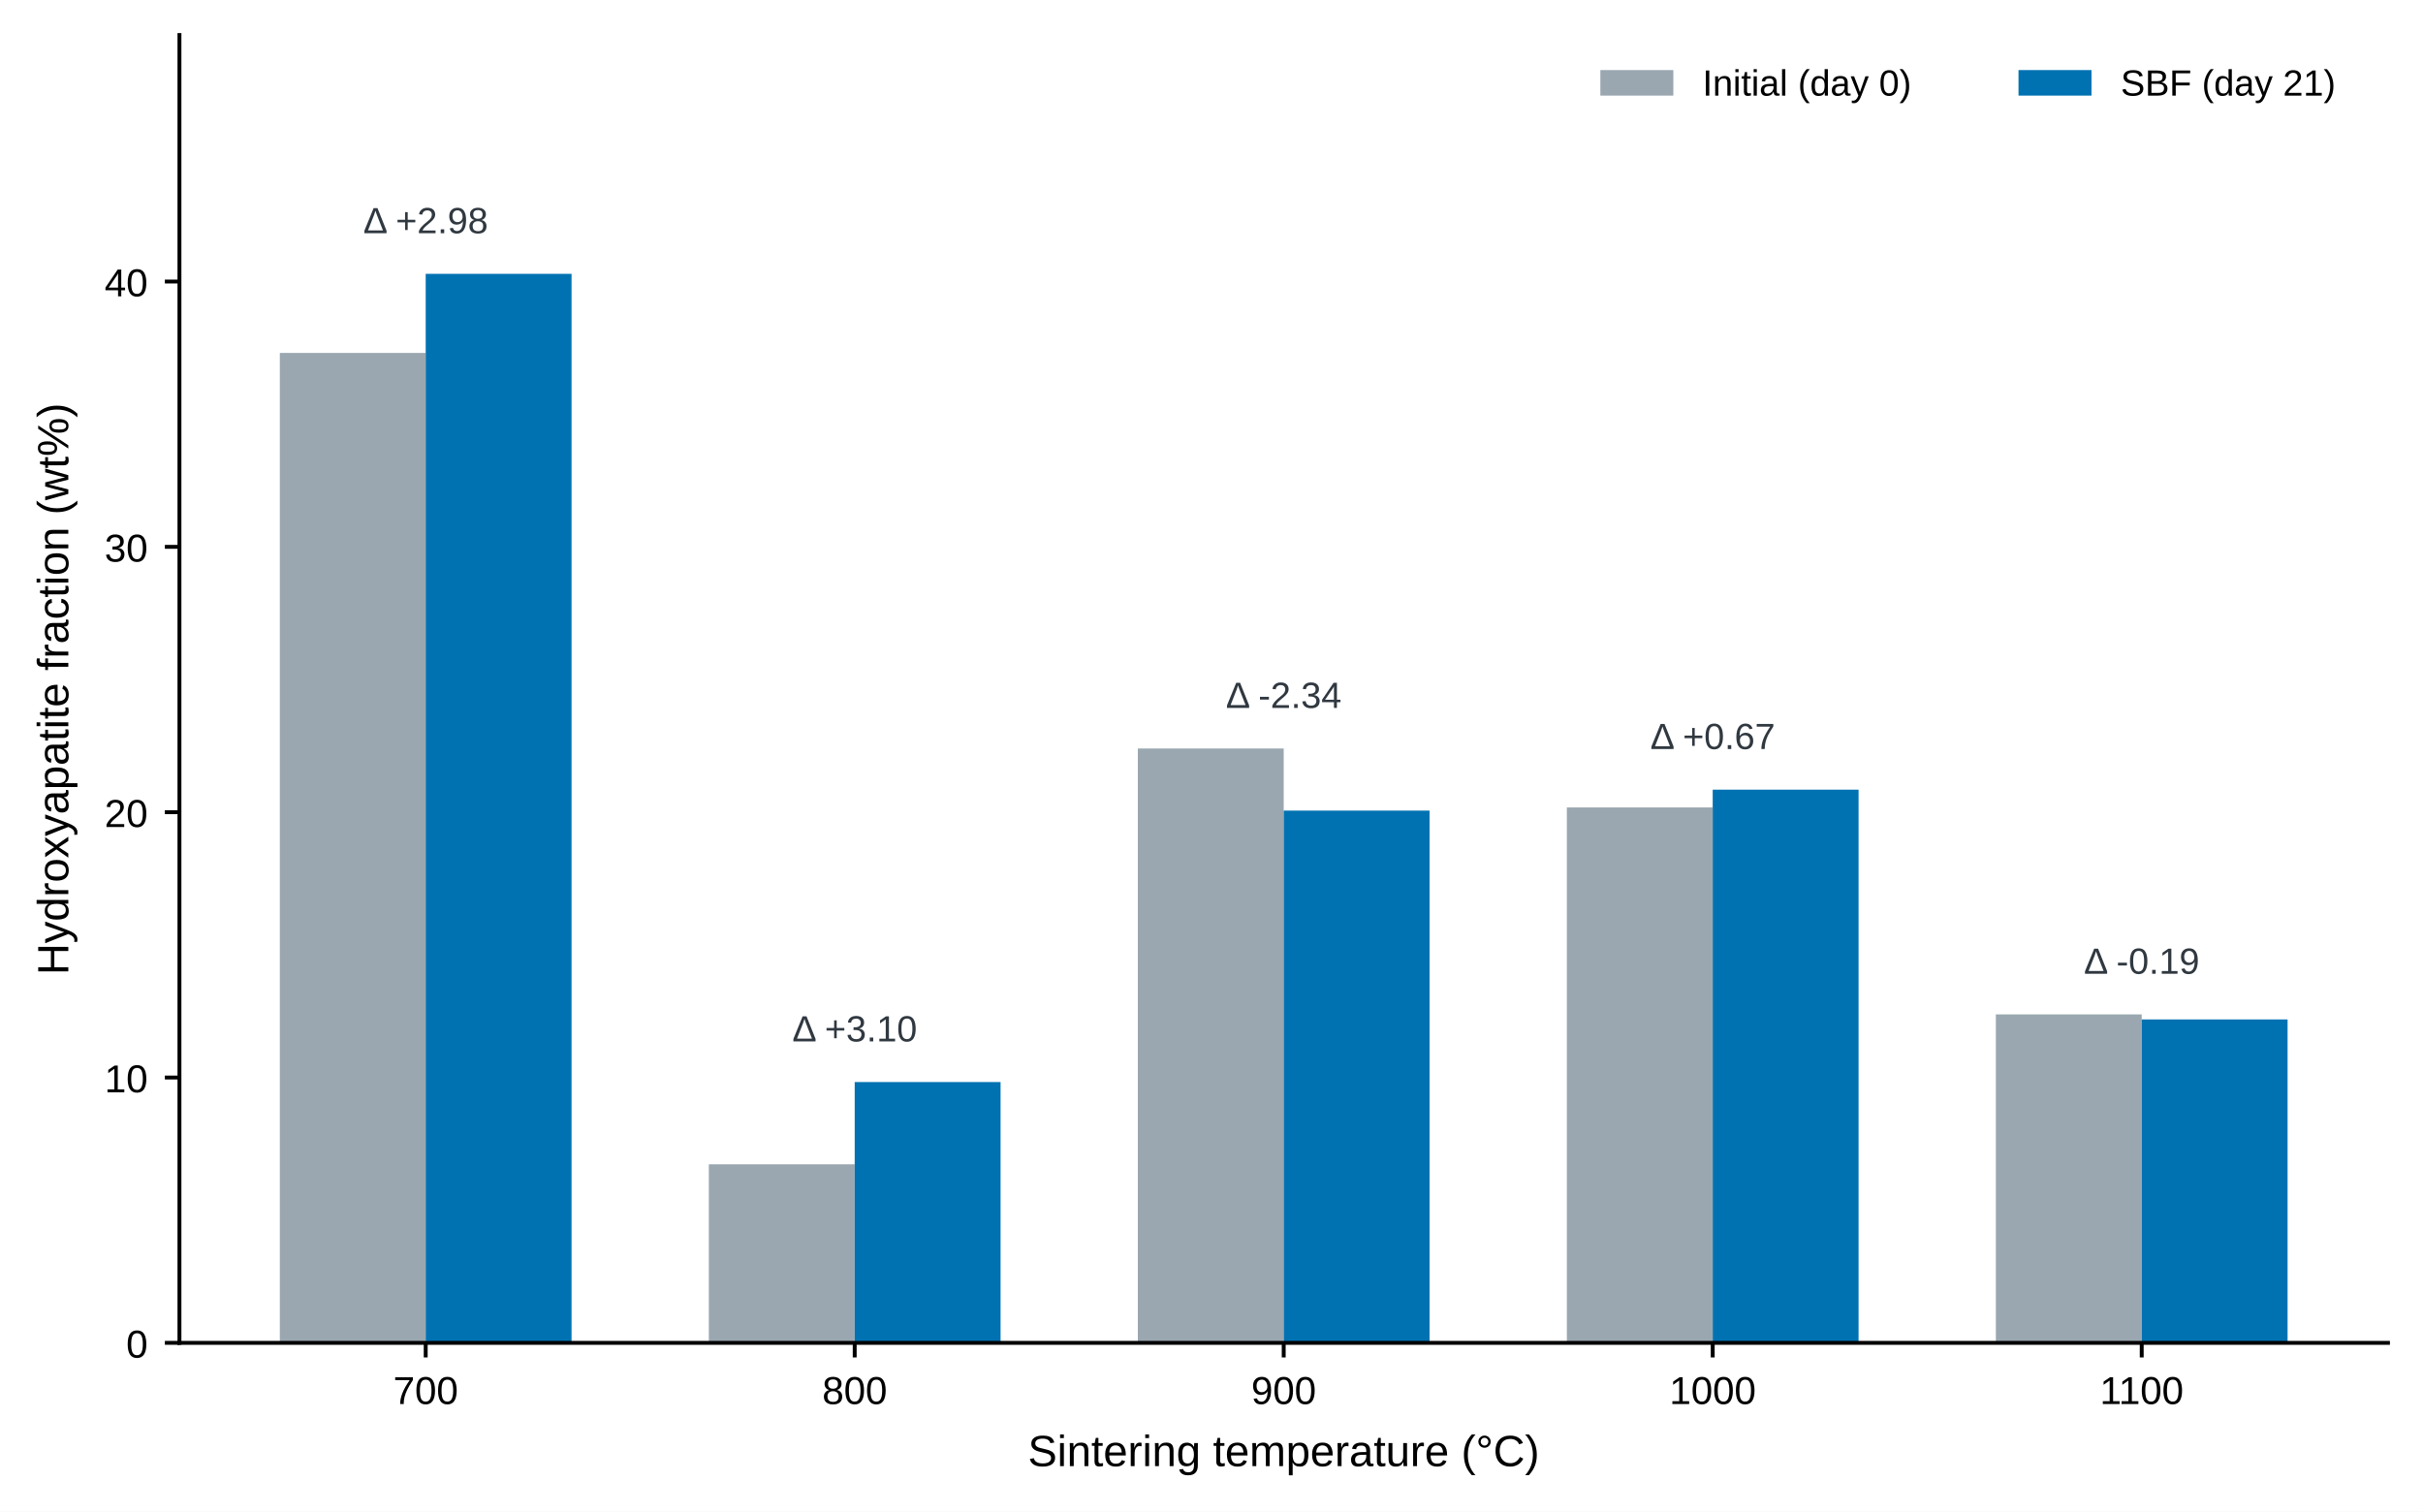
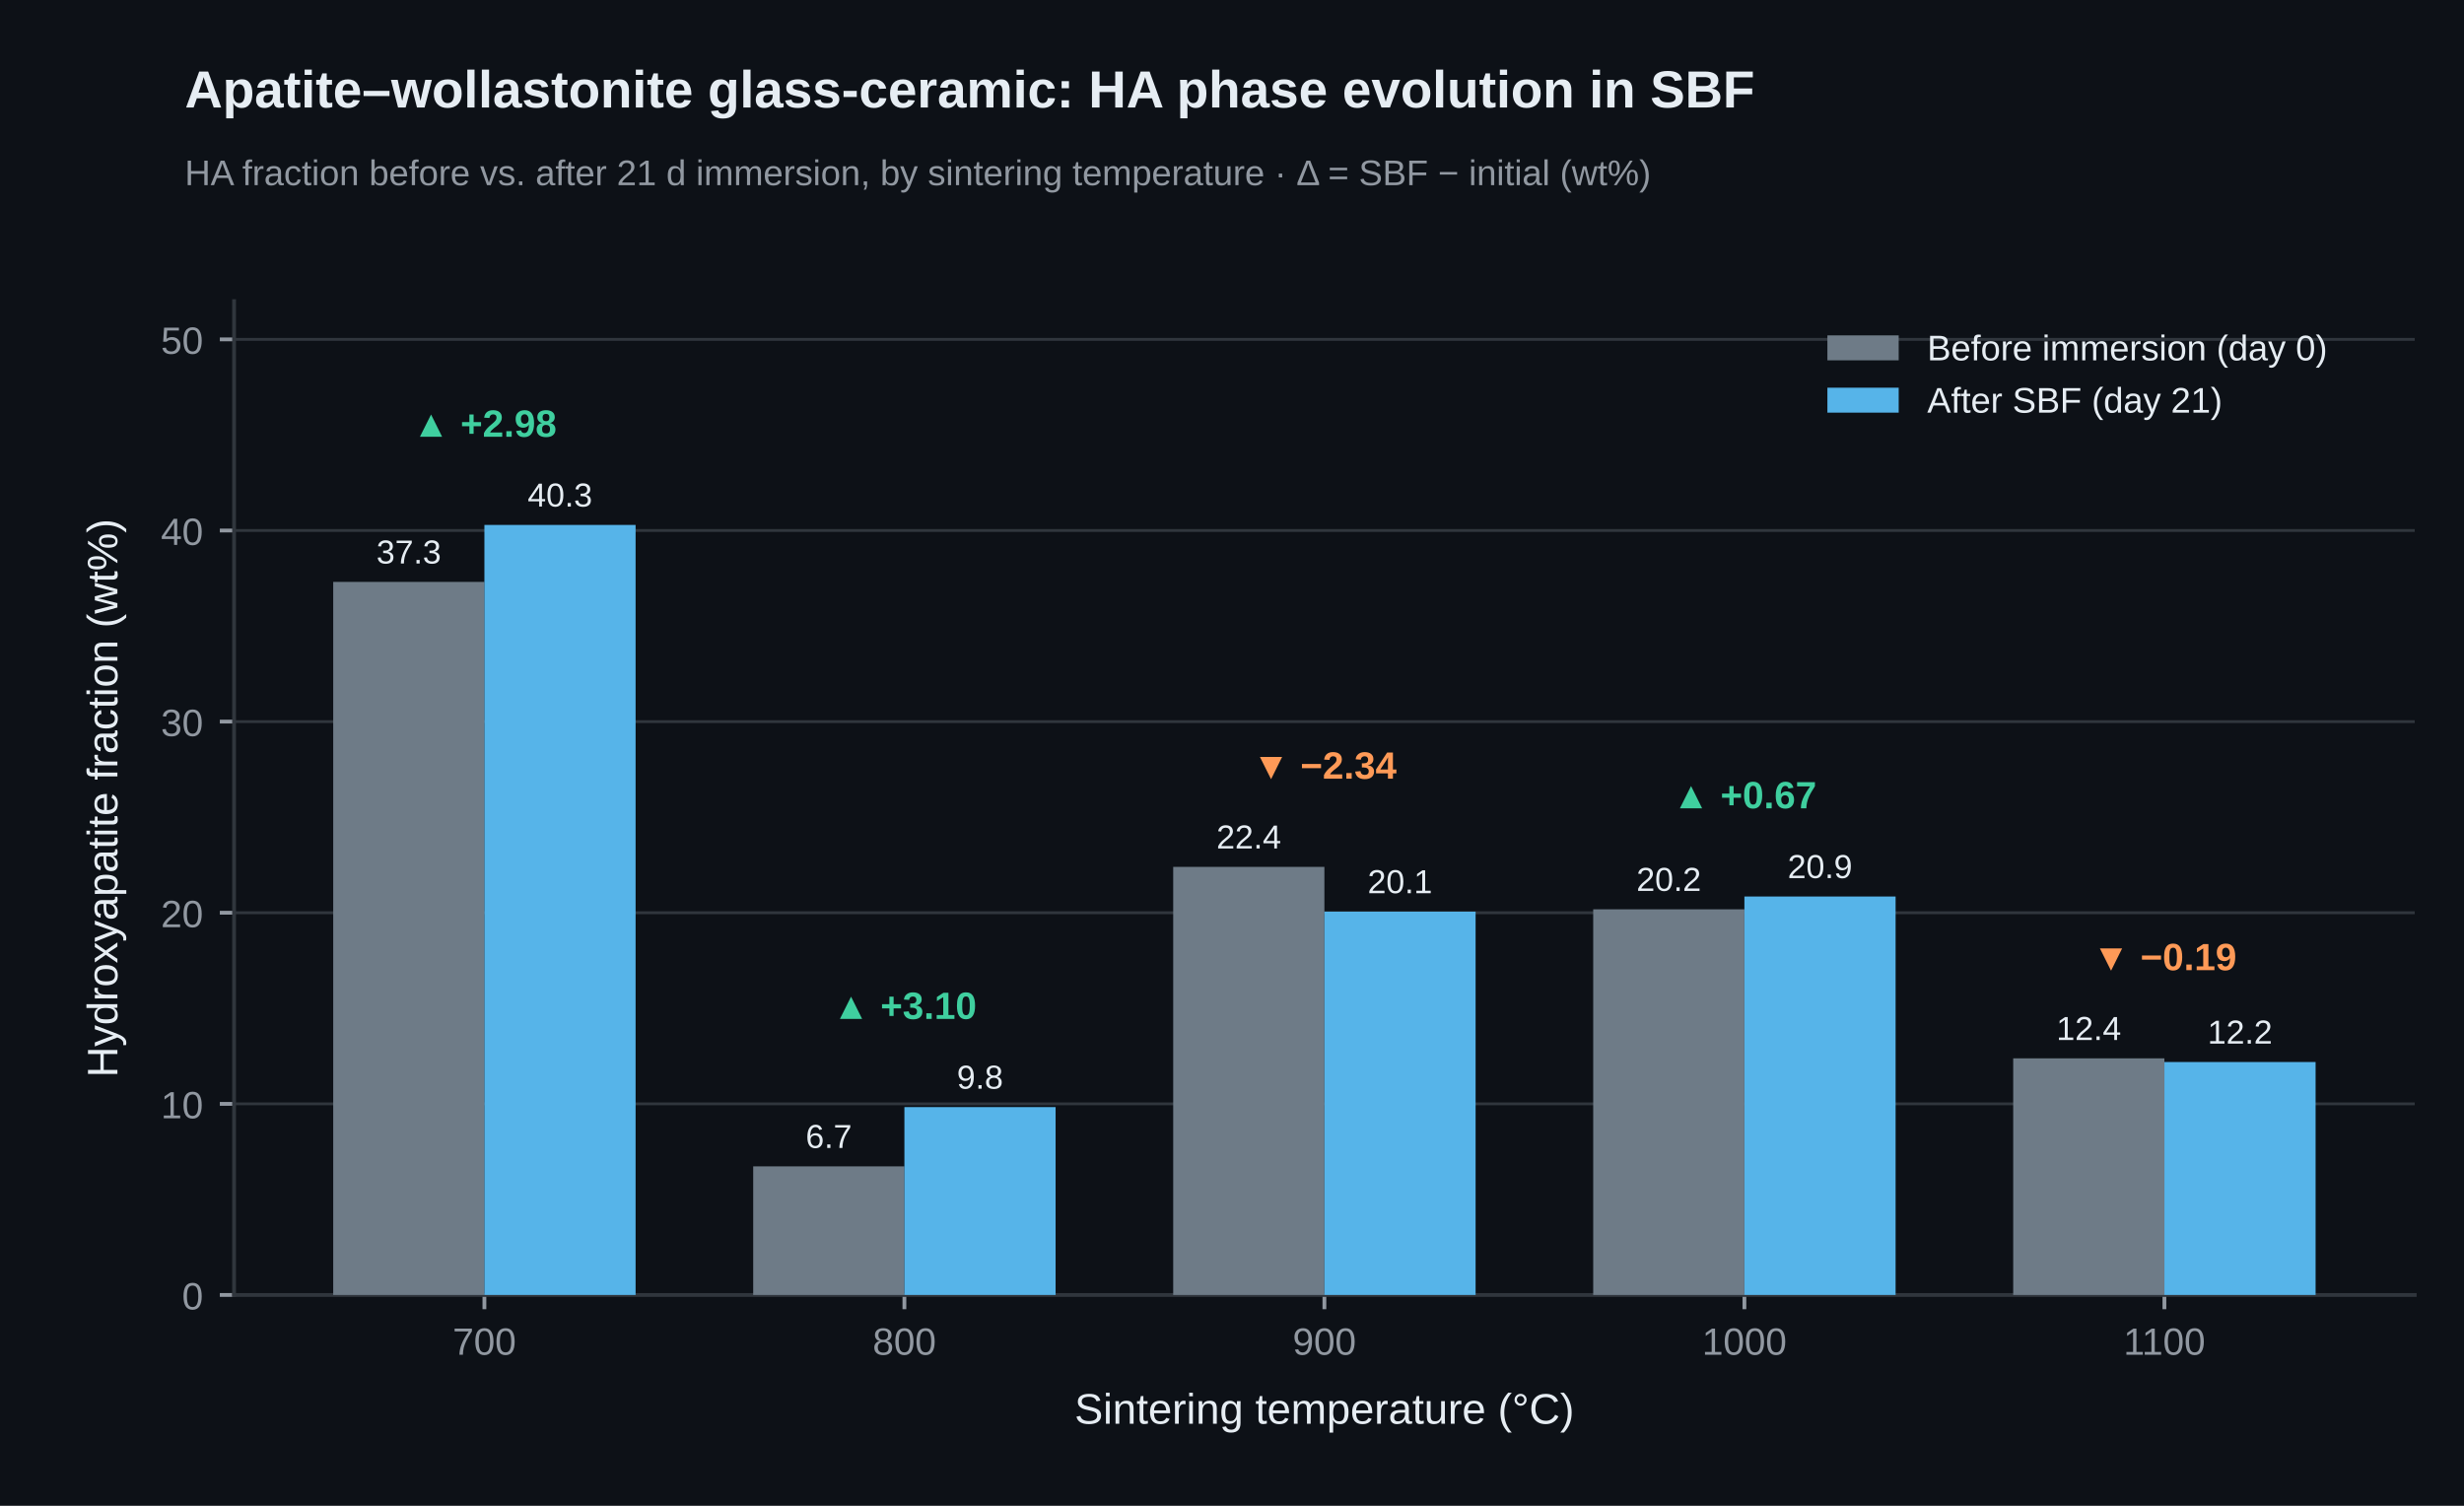
- <svg xmlns="http://www.w3.org/2000/svg" xmlns:xlink="http://www.w3.org/1999/xlink" width="497.979pt" height="310.679pt" viewBox="0 0 497.979 310.679" version="1.1">
+ <svg xmlns="http://www.w3.org/2000/svg" xmlns:xlink="http://www.w3.org/1999/xlink" width="518.4pt" height="316.8pt" viewBox="0 0 518.4 316.8" version="1.1">
  <defs>
    <style type="text/css">*{stroke-linejoin: round; stroke-linecap: butt}</style>
  </defs>
  <g id="figure_1">
    <g id="patch_1">
-       <path d="M 0 310.679  L 497.979 310.679  L 497.979 0  L 0 0  z " style="fill: #ffffff" />
+       <path d="M 0 316.8  L 518.4 316.8  L 518.4 0  L 0 0  z " style="fill: #0d1117" />
    </g>
    <g id="axes_1">
      <g id="patch_2">
-         <path d="M 36.881 275.978  L 490.779 275.978  L 490.779 7.2  L 36.881 7.2  z " style="fill: #ffffff" />
-       </g>
-       <g id="patch_3">
-         <path d="M 57.512 275.978  L 87.49 275.978  L 87.49 72.527  L 57.512 72.527  z " clip-path="url(#pf28f3eb2bd)" style="fill: #9aa7b0" />
-       </g>
-       <g id="patch_4">
-         <path d="M 145.682 275.978  L 175.66 275.978  L 175.66 239.279  L 145.682 239.279  z " clip-path="url(#pf28f3eb2bd)" style="fill: #9aa7b0" />
-       </g>
-       <g id="patch_5">
-         <path d="M 233.852 275.978  L 263.83 275.978  L 263.83 153.831  L 233.852 153.831  z " clip-path="url(#pf28f3eb2bd)" style="fill: #9aa7b0" />
-       </g>
-       <g id="patch_6">
-         <path d="M 322.022 275.978  L 351.999 275.978  L 351.999 165.937  L 322.022 165.937  z " clip-path="url(#pf28f3eb2bd)" style="fill: #9aa7b0" />
-       </g>
-       <g id="patch_7">
-         <path d="M 410.191 275.978  L 440.169 275.978  L 440.169 208.47  L 410.191 208.47  z " clip-path="url(#pf28f3eb2bd)" style="fill: #9aa7b0" />
-       </g>
-       <g id="patch_8">
-         <path d="M 87.49 275.978  L 117.468 275.978  L 117.468 56.277  L 87.49 56.277  z " clip-path="url(#pf28f3eb2bd)" style="fill: #0072b2" />
-       </g>
-       <g id="patch_9">
-         <path d="M 175.66 275.978  L 205.638 275.978  L 205.638 222.375  L 175.66 222.375  z " clip-path="url(#pf28f3eb2bd)" style="fill: #0072b2" />
-       </g>
-       <g id="patch_10">
-         <path d="M 263.83 275.978  L 293.807 275.978  L 293.807 166.591  L 263.83 166.591  z " clip-path="url(#pf28f3eb2bd)" style="fill: #0072b2" />
-       </g>
-       <g id="patch_11">
-         <path d="M 351.999 275.978  L 381.977 275.978  L 381.977 162.283  L 351.999 162.283  z " clip-path="url(#pf28f3eb2bd)" style="fill: #0072b2" />
-       </g>
-       <g id="patch_12">
-         <path d="M 440.169 275.978  L 470.147 275.978  L 470.147 209.506  L 440.169 209.506  z " clip-path="url(#pf28f3eb2bd)" style="fill: #0072b2" />
+         <path d="M 49.248 272.448  L 508.032 272.448  L 508.032 63.36  L 49.248 63.36  z " style="fill: #0d1117" />
      </g>
      <g id="matplotlib.axis_1">
        <g id="xtick_1">
          <g id="line2d_1">
            <defs>
-               <path id="m97121e282c" d="M 0 0  L 0 3  " style="stroke: #000000; stroke-width: 0.8" />
+               <path id="m3dd5557102" d="M 0 0  L 0 3  " style="stroke: #9198a1; stroke-width: 0.8" />
            </defs>
            <g>
-               <use xlink:href="#m97121e282c" x="87.49" y="275.978" style="stroke: #000000; stroke-width: 0.8" />
+               <use xlink:href="#m3dd5557102" x="101.913" y="272.448" style="fill: #9198a1; stroke: #9198a1; stroke-width: 0.8" />
            </g>
          </g>
          <g id="text_1">
-             <text style="font-size: 8px; font-family: 'Arial', 'DejaVu Sans', sans-serif; text-anchor: middle" x="87.49" y="288.556" transform="rotate(-0 87.49014 288.556)">700</text>
+             <text style="font-size: 8px; font-family: 'Arial', 'Helvetica', 'DejaVu Sans', 'Bitstream Vera Sans', 'Computer Modern Sans Serif', 'Lucida Grande', 'Verdana', 'Geneva', 'Lucid', 'Avant Garde', sans-serif; text-anchor: middle; fill: #9198a1" x="101.913" y="285.027" transform="rotate(-0 101.9127 285.0267)">700</text>
          </g>
        </g>
        <g id="xtick_2">
          <g id="line2d_2">
            <g>
-               <use xlink:href="#m97121e282c" x="175.66" y="275.978" style="stroke: #000000; stroke-width: 0.8" />
+               <use xlink:href="#m3dd5557102" x="190.276" y="272.448" style="fill: #9198a1; stroke: #9198a1; stroke-width: 0.8" />
            </g>
          </g>
          <g id="text_2">
-             <text style="font-size: 8px; font-family: 'Arial', 'DejaVu Sans', sans-serif; text-anchor: middle" x="175.66" y="288.556" transform="rotate(-0 175.6599 288.556)">800</text>
+             <text style="font-size: 8px; font-family: 'Arial', 'Helvetica', 'DejaVu Sans', 'Bitstream Vera Sans', 'Computer Modern Sans Serif', 'Lucida Grande', 'Verdana', 'Geneva', 'Lucid', 'Avant Garde', sans-serif; text-anchor: middle; fill: #9198a1" x="190.276" y="285.027" transform="rotate(-0 190.2764 285.0267)">800</text>
          </g>
        </g>
        <g id="xtick_3">
          <g id="line2d_3">
            <g>
-               <use xlink:href="#m97121e282c" x="263.83" y="275.978" style="stroke: #000000; stroke-width: 0.8" />
+               <use xlink:href="#m3dd5557102" x="278.64" y="272.448" style="fill: #9198a1; stroke: #9198a1; stroke-width: 0.8" />
            </g>
          </g>
          <g id="text_3">
-             <text style="font-size: 8px; font-family: 'Arial', 'DejaVu Sans', sans-serif; text-anchor: middle" x="263.83" y="288.556" transform="rotate(-0 263.8296 288.556)">900</text>
+             <text style="font-size: 8px; font-family: 'Arial', 'Helvetica', 'DejaVu Sans', 'Bitstream Vera Sans', 'Computer Modern Sans Serif', 'Lucida Grande', 'Verdana', 'Geneva', 'Lucid', 'Avant Garde', sans-serif; text-anchor: middle; fill: #9198a1" x="278.64" y="285.027" transform="rotate(-0 278.64 285.0267)">900</text>
          </g>
        </g>
        <g id="xtick_4">
          <g id="line2d_4">
            <g>
-               <use xlink:href="#m97121e282c" x="351.999" y="275.978" style="stroke: #000000; stroke-width: 0.8" />
+               <use xlink:href="#m3dd5557102" x="367.004" y="272.448" style="fill: #9198a1; stroke: #9198a1; stroke-width: 0.8" />
            </g>
          </g>
          <g id="text_4">
-             <text style="font-size: 8px; font-family: 'Arial', 'DejaVu Sans', sans-serif; text-anchor: middle" x="351.999" y="288.556" transform="rotate(-0 351.9994 288.556)">1000</text>
+             <text style="font-size: 8px; font-family: 'Arial', 'Helvetica', 'DejaVu Sans', 'Bitstream Vera Sans', 'Computer Modern Sans Serif', 'Lucida Grande', 'Verdana', 'Geneva', 'Lucid', 'Avant Garde', sans-serif; text-anchor: middle; fill: #9198a1" x="367.004" y="285.027" transform="rotate(-0 367.0036 285.0267)">1000</text>
          </g>
        </g>
        <g id="xtick_5">
          <g id="line2d_5">
            <g>
-               <use xlink:href="#m97121e282c" x="440.169" y="275.978" style="stroke: #000000; stroke-width: 0.8" />
+               <use xlink:href="#m3dd5557102" x="455.367" y="272.448" style="fill: #9198a1; stroke: #9198a1; stroke-width: 0.8" />
            </g>
          </g>
          <g id="text_5">
-             <text style="font-size: 8px; font-family: 'Arial', 'DejaVu Sans', sans-serif; text-anchor: middle" x="440.169" y="288.556" transform="rotate(-0 440.1692 288.556)">1100</text>
+             <text style="font-size: 8px; font-family: 'Arial', 'Helvetica', 'DejaVu Sans', 'Bitstream Vera Sans', 'Computer Modern Sans Serif', 'Lucida Grande', 'Verdana', 'Geneva', 'Lucid', 'Avant Garde', sans-serif; text-anchor: middle; fill: #9198a1" x="455.367" y="285.027" transform="rotate(-0 455.3673 285.0267)">1100</text>
          </g>
        </g>
        <g id="text_6">
-           <text style="font-size: 9px; font-family: 'Arial', 'DejaVu Sans', sans-serif; text-anchor: middle" x="263.83" y="301.316" transform="rotate(-0 263.8296 301.3165)">Sintering temperature (°C)</text>
+           <text style="font-size: 9px; font-family: 'Arial', 'Helvetica', 'DejaVu Sans', 'Bitstream Vera Sans', 'Computer Modern Sans Serif', 'Lucida Grande', 'Verdana', 'Geneva', 'Lucid', 'Avant Garde', sans-serif; text-anchor: middle; fill: #e6edf3" x="278.64" y="299.529" transform="rotate(-0 278.64 299.5291)">Sintering temperature (°C)</text>
        </g>
      </g>
      <g id="matplotlib.axis_2">
        <g id="ytick_1">
          <g id="line2d_6">
+             <path d="M 49.248 272.448  L 508.032 272.448  " clip-path="url(#pee94dff3b0)" style="fill: none; stroke: #30363d; stroke-width: 0.6; stroke-linecap: square" />
+           </g>
+           <g id="line2d_7">
            <defs>
-               <path id="me80629bc27" d="M 0 0  L -3 0  " style="stroke: #000000; stroke-width: 0.8" />
+               <path id="m8a7eb502d3" d="M 0 0  L -3 0  " style="stroke: #9198a1; stroke-width: 0.8" />
            </defs>
            <g>
-               <use xlink:href="#me80629bc27" x="36.881" y="275.978" style="stroke: #000000; stroke-width: 0.8" />
+               <use xlink:href="#m8a7eb502d3" x="49.248" y="272.448" style="fill: #9198a1; stroke: #9198a1; stroke-width: 0.8" />
            </g>
          </g>
          <g id="text_7">
-             <text style="font-size: 8px; font-family: 'Arial', 'DejaVu Sans', sans-serif; text-anchor: end" x="30.381" y="279.017" transform="rotate(-0 30.3807 279.017)">0</text>
+             <text style="font-size: 8px; font-family: 'Arial', 'Helvetica', 'DejaVu Sans', 'Bitstream Vera Sans', 'Computer Modern Sans Serif', 'Lucida Grande', 'Verdana', 'Geneva', 'Lucid', 'Avant Garde', sans-serif; text-anchor: end; fill: #9198a1" x="42.748" y="275.487" transform="rotate(-0 42.748 275.4874)">0</text>
          </g>
        </g>
        <g id="ytick_2">
-           <g id="line2d_7">
-             <g>
-               <use xlink:href="#me80629bc27" x="36.881" y="221.448" style="stroke: #000000; stroke-width: 0.8" />
+           <g id="line2d_8">
+             <path d="M 49.248 232.239  L 508.032 232.239  " clip-path="url(#pee94dff3b0)" style="fill: none; stroke: #30363d; stroke-width: 0.6; stroke-linecap: square" />
+           </g>
+           <g id="line2d_9">
+             <g>
+               <use xlink:href="#m8a7eb502d3" x="49.248" y="232.239" style="fill: #9198a1; stroke: #9198a1; stroke-width: 0.8" />
            </g>
          </g>
          <g id="text_8">
-             <text style="font-size: 8px; font-family: 'Arial', 'DejaVu Sans', sans-serif; text-anchor: end" x="30.381" y="224.487" transform="rotate(-0 30.3807 224.4871)">10</text>
+             <text style="font-size: 8px; font-family: 'Arial', 'Helvetica', 'DejaVu Sans', 'Bitstream Vera Sans', 'Computer Modern Sans Serif', 'Lucida Grande', 'Verdana', 'Geneva', 'Lucid', 'Avant Garde', sans-serif; text-anchor: end; fill: #9198a1" x="42.748" y="235.278" transform="rotate(-0 42.748 235.2781)">10</text>
          </g>
        </g>
        <g id="ytick_3">
-           <g id="line2d_8">
-             <g>
-               <use xlink:href="#me80629bc27" x="36.881" y="166.918" style="stroke: #000000; stroke-width: 0.8" />
+           <g id="line2d_10">
+             <path d="M 49.248 192.03  L 508.032 192.03  " clip-path="url(#pee94dff3b0)" style="fill: none; stroke: #30363d; stroke-width: 0.6; stroke-linecap: square" />
+           </g>
+           <g id="line2d_11">
+             <g>
+               <use xlink:href="#m8a7eb502d3" x="49.248" y="192.03" style="fill: #9198a1; stroke: #9198a1; stroke-width: 0.8" />
            </g>
          </g>
          <g id="text_9">
-             <text style="font-size: 8px; font-family: 'Arial', 'DejaVu Sans', sans-serif; text-anchor: end" x="30.381" y="169.957" transform="rotate(-0 30.3807 169.9571)">20</text>
+             <text style="font-size: 8px; font-family: 'Arial', 'Helvetica', 'DejaVu Sans', 'Bitstream Vera Sans', 'Computer Modern Sans Serif', 'Lucida Grande', 'Verdana', 'Geneva', 'Lucid', 'Avant Garde', sans-serif; text-anchor: end; fill: #9198a1" x="42.748" y="195.069" transform="rotate(-0 42.748 195.0689)">20</text>
          </g>
        </g>
        <g id="ytick_4">
-           <g id="line2d_9">
-             <g>
-               <use xlink:href="#me80629bc27" x="36.881" y="112.388" style="stroke: #000000; stroke-width: 0.8" />
+           <g id="line2d_12">
+             <path d="M 49.248 151.82  L 508.032 151.82  " clip-path="url(#pee94dff3b0)" style="fill: none; stroke: #30363d; stroke-width: 0.6; stroke-linecap: square" />
+           </g>
+           <g id="line2d_13">
+             <g>
+               <use xlink:href="#m8a7eb502d3" x="49.248" y="151.82" style="fill: #9198a1; stroke: #9198a1; stroke-width: 0.8" />
            </g>
          </g>
          <g id="text_10">
-             <text style="font-size: 8px; font-family: 'Arial', 'DejaVu Sans', sans-serif; text-anchor: end" x="30.381" y="115.427" transform="rotate(-0 30.3807 115.4272)">30</text>
+             <text style="font-size: 8px; font-family: 'Arial', 'Helvetica', 'DejaVu Sans', 'Bitstream Vera Sans', 'Computer Modern Sans Serif', 'Lucida Grande', 'Verdana', 'Geneva', 'Lucid', 'Avant Garde', sans-serif; text-anchor: end; fill: #9198a1" x="42.748" y="154.86" transform="rotate(-0 42.748 154.8597)">30</text>
          </g>
        </g>
        <g id="ytick_5">
-           <g id="line2d_10">
-             <g>
-               <use xlink:href="#me80629bc27" x="36.881" y="57.858" style="stroke: #000000; stroke-width: 0.8" />
+           <g id="line2d_14">
+             <path d="M 49.248 111.611  L 508.032 111.611  " clip-path="url(#pee94dff3b0)" style="fill: none; stroke: #30363d; stroke-width: 0.6; stroke-linecap: square" />
+           </g>
+           <g id="line2d_15">
+             <g>
+               <use xlink:href="#m8a7eb502d3" x="49.248" y="111.611" style="fill: #9198a1; stroke: #9198a1; stroke-width: 0.8" />
            </g>
          </g>
          <g id="text_11">
-             <text style="font-size: 8px; font-family: 'Arial', 'DejaVu Sans', sans-serif; text-anchor: end" x="30.381" y="60.897" transform="rotate(-0 30.3807 60.89734)">40</text>
-           </g>
-         </g>
-         <g id="text_12">
-           <text style="font-size: 9px; font-family: 'Arial', 'DejaVu Sans', sans-serif; text-anchor: middle" x="14.039" y="141.589" transform="rotate(-90 14.03859 141.5889)">Hydroxyapatite fraction (wt%)</text>
-         </g>
+             <text style="font-size: 8px; font-family: 'Arial', 'Helvetica', 'DejaVu Sans', 'Bitstream Vera Sans', 'Computer Modern Sans Serif', 'Lucida Grande', 'Verdana', 'Geneva', 'Lucid', 'Avant Garde', sans-serif; text-anchor: end; fill: #9198a1" x="42.748" y="114.65" transform="rotate(-0 42.748 114.6505)">40</text>
+           </g>
+         </g>
+         <g id="ytick_6">
+           <g id="line2d_16">
+             <path d="M 49.248 71.402  L 508.032 71.402  " clip-path="url(#pee94dff3b0)" style="fill: none; stroke: #30363d; stroke-width: 0.6; stroke-linecap: square" />
+           </g>
+           <g id="line2d_17">
+             <g>
+               <use xlink:href="#m8a7eb502d3" x="49.248" y="71.402" style="fill: #9198a1; stroke: #9198a1; stroke-width: 0.8" />
+             </g>
+           </g>
+           <g id="text_12">
+             <text style="font-size: 8px; font-family: 'Arial', 'Helvetica', 'DejaVu Sans', 'Bitstream Vera Sans', 'Computer Modern Sans Serif', 'Lucida Grande', 'Verdana', 'Geneva', 'Lucid', 'Avant Garde', sans-serif; text-anchor: end; fill: #9198a1" x="42.748" y="74.441" transform="rotate(-0 42.748 74.44122)">50</text>
+           </g>
+         </g>
+         <g id="text_13">
+           <text style="font-size: 9px; font-family: 'Arial', 'Helvetica', 'DejaVu Sans', 'Bitstream Vera Sans', 'Computer Modern Sans Serif', 'Lucida Grande', 'Verdana', 'Geneva', 'Lucid', 'Avant Garde', sans-serif; text-anchor: middle; fill: #e6edf3" x="24.696" y="167.904" transform="rotate(-90 24.69628 167.904)">Hydroxyapatite fraction (wt%)</text>
+         </g>
+       </g>
+       <g id="patch_3">
+         <path d="M 49.248 272.448  L 49.248 63.36  " style="fill: none; stroke: #30363d; stroke-width: 0.8; stroke-linejoin: miter; stroke-linecap: square" />
+       </g>
+       <g id="patch_4">
+         <path d="M 49.248 272.448  L 508.032 272.448  " style="fill: none; stroke: #30363d; stroke-width: 0.8; stroke-linejoin: miter; stroke-linecap: square" />
+       </g>
+       <g id="patch_5">
+         <path d="M 70.102 272.448  L 101.913 272.448  L 101.913 122.427  L 70.102 122.427  z " clip-path="url(#pee94dff3b0)" style="fill: #6e7b87" />
+       </g>
+       <g id="patch_6">
+         <path d="M 158.465 272.448  L 190.276 272.448  L 190.276 245.387  L 158.465 245.387  z " clip-path="url(#pee94dff3b0)" style="fill: #6e7b87" />
+       </g>
+       <g id="patch_7">
+         <path d="M 246.829 272.448  L 278.64 272.448  L 278.64 182.379  L 246.829 182.379  z " clip-path="url(#pee94dff3b0)" style="fill: #6e7b87" />
+       </g>
+       <g id="patch_8">
+         <path d="M 335.193 272.448  L 367.004 272.448  L 367.004 191.306  L 335.193 191.306  z " clip-path="url(#pee94dff3b0)" style="fill: #6e7b87" />
+       </g>
+       <g id="patch_9">
+         <path d="M 423.556 272.448  L 455.367 272.448  L 455.367 222.669  L 423.556 222.669  z " clip-path="url(#pee94dff3b0)" style="fill: #6e7b87" />
+       </g>
+       <g id="patch_10">
+         <path d="M 101.913 272.448  L 133.724 272.448  L 133.724 110.445  L 101.913 110.445  z " clip-path="url(#pee94dff3b0)" style="fill: #56b4e9" />
+       </g>
+       <g id="patch_11">
+         <path d="M 190.276 272.448  L 222.087 272.448  L 222.087 232.922  L 190.276 232.922  z " clip-path="url(#pee94dff3b0)" style="fill: #56b4e9" />
+       </g>
+       <g id="patch_12">
+         <path d="M 278.64 272.448  L 310.451 272.448  L 310.451 191.788  L 278.64 191.788  z " clip-path="url(#pee94dff3b0)" style="fill: #56b4e9" />
      </g>
      <g id="patch_13">
-         <path d="M 36.881 275.978  L 36.881 7.2  " style="fill: none; stroke: #000000; stroke-width: 0.8; stroke-linejoin: miter; stroke-linecap: square" />
+         <path d="M 367.004 272.448  L 398.815 272.448  L 398.815 188.612  L 367.004 188.612  z " clip-path="url(#pee94dff3b0)" style="fill: #56b4e9" />
      </g>
      <g id="patch_14">
-         <path d="M 36.881 275.978  L 490.779 275.978  " style="fill: none; stroke: #000000; stroke-width: 0.8; stroke-linejoin: miter; stroke-linecap: square" />
-       </g>
-       <g id="text_13">
-         <text style="font-size: 7.5px; font-family: 'Arial', 'DejaVu Sans', sans-serif; text-anchor: middle; fill: #303840" x="87.49" y="47.932" transform="rotate(-0 87.49014 47.93157)">Δ +2.98</text>
+         <path d="M 455.367 272.448  L 487.178 272.448  L 487.178 223.433  L 455.367 223.433  z " clip-path="url(#pee94dff3b0)" style="fill: #56b4e9" />
      </g>
      <g id="text_14">
-         <text style="font-size: 7.5px; font-family: 'Arial', 'DejaVu Sans', sans-serif; text-anchor: middle; fill: #303840" x="175.66" y="214.03" transform="rotate(-0 175.6599 214.0297)">Δ +3.10</text>
+         <text style="font-size: 7px; font-family: 'Arial', 'Helvetica', 'DejaVu Sans', 'Bitstream Vera Sans', 'Computer Modern Sans Serif', 'Lucida Grande', 'Verdana', 'Geneva', 'Lucid', 'Avant Garde', sans-serif; text-anchor: middle; fill: #e6edf3" x="86.007" y="118.559" transform="rotate(-0 86.00727 118.559)">37.3</text>
      </g>
      <g id="text_15">
-         <text style="font-size: 7.5px; font-family: 'Arial', 'DejaVu Sans', sans-serif; text-anchor: middle; fill: #303840" x="263.83" y="145.486" transform="rotate(-0 263.8296 145.4856)">Δ -2.34</text>
+         <text style="font-size: 7px; font-family: 'Arial', 'Helvetica', 'DejaVu Sans', 'Bitstream Vera Sans', 'Computer Modern Sans Serif', 'Lucida Grande', 'Verdana', 'Geneva', 'Lucid', 'Avant Garde', sans-serif; text-anchor: middle; fill: #e6edf3" x="174.371" y="241.519" transform="rotate(-0 174.3709 241.5189)">6.7</text>
      </g>
      <g id="text_16">
-         <text style="font-size: 7.5px; font-family: 'Arial', 'DejaVu Sans', sans-serif; text-anchor: middle; fill: #303840" x="351.999" y="153.938" transform="rotate(-0 351.9994 153.9377)">Δ +0.67</text>
+         <text style="font-size: 7px; font-family: 'Arial', 'Helvetica', 'DejaVu Sans', 'Bitstream Vera Sans', 'Computer Modern Sans Serif', 'Lucida Grande', 'Verdana', 'Geneva', 'Lucid', 'Avant Garde', sans-serif; text-anchor: middle; fill: #e6edf3" x="262.735" y="178.511" transform="rotate(-0 262.7345 178.511)">22.4</text>
      </g>
      <g id="text_17">
-         <text style="font-size: 7.5px; font-family: 'Arial', 'DejaVu Sans', sans-serif; text-anchor: middle; fill: #303840" x="440.169" y="200.125" transform="rotate(-0 440.1692 200.1245)">Δ -0.19</text>
+         <text style="font-size: 7px; font-family: 'Arial', 'Helvetica', 'DejaVu Sans', 'Bitstream Vera Sans', 'Computer Modern Sans Serif', 'Lucida Grande', 'Verdana', 'Geneva', 'Lucid', 'Avant Garde', sans-serif; text-anchor: middle; fill: #e6edf3" x="351.098" y="187.437" transform="rotate(-0 351.0982 187.4374)">20.2</text>
+       </g>
+       <g id="text_18">
+         <text style="font-size: 7px; font-family: 'Arial', 'Helvetica', 'DejaVu Sans', 'Bitstream Vera Sans', 'Computer Modern Sans Serif', 'Lucida Grande', 'Verdana', 'Geneva', 'Lucid', 'Avant Garde', sans-serif; text-anchor: middle; fill: #e6edf3" x="439.462" y="218.801" transform="rotate(-0 439.4618 218.8006)">12.4</text>
+       </g>
+       <g id="text_19">
+         <text style="font-size: 7px; font-family: 'Arial', 'Helvetica', 'DejaVu Sans', 'Bitstream Vera Sans', 'Computer Modern Sans Serif', 'Lucida Grande', 'Verdana', 'Geneva', 'Lucid', 'Avant Garde', sans-serif; text-anchor: middle; fill: #e6edf3" x="117.818" y="106.577" transform="rotate(-0 117.8182 106.5767)">40.3</text>
+       </g>
+       <g id="text_20">
+         <text style="font-size: 7px; font-family: 'Arial', 'Helvetica', 'DejaVu Sans', 'Bitstream Vera Sans', 'Computer Modern Sans Serif', 'Lucida Grande', 'Verdana', 'Geneva', 'Lucid', 'Avant Garde', sans-serif; text-anchor: middle; fill: #e6edf3" x="206.182" y="229.054" transform="rotate(-0 206.1818 229.054)">9.8</text>
+       </g>
+       <g id="text_21">
+         <text style="font-size: 7px; font-family: 'Arial', 'Helvetica', 'DejaVu Sans', 'Bitstream Vera Sans', 'Computer Modern Sans Serif', 'Lucida Grande', 'Verdana', 'Geneva', 'Lucid', 'Avant Garde', sans-serif; text-anchor: middle; fill: #e6edf3" x="294.545" y="187.92" transform="rotate(-0 294.5455 187.9199)">20.1</text>
+       </g>
+       <g id="text_22">
+         <text style="font-size: 7px; font-family: 'Arial', 'Helvetica', 'DejaVu Sans', 'Bitstream Vera Sans', 'Computer Modern Sans Serif', 'Lucida Grande', 'Verdana', 'Geneva', 'Lucid', 'Avant Garde', sans-serif; text-anchor: middle; fill: #e6edf3" x="382.909" y="184.743" transform="rotate(-0 382.9091 184.7434)">20.9</text>
+       </g>
+       <g id="text_23">
+         <text style="font-size: 7px; font-family: 'Arial', 'Helvetica', 'DejaVu Sans', 'Bitstream Vera Sans', 'Computer Modern Sans Serif', 'Lucida Grande', 'Verdana', 'Geneva', 'Lucid', 'Avant Garde', sans-serif; text-anchor: middle; fill: #e6edf3" x="471.273" y="219.565" transform="rotate(-0 471.2727 219.5646)">12.2</text>
+       </g>
+       <g id="text_24">
+         <text style="font-weight: 700; font-size: 8px; font-family: 'Arial', 'Helvetica', 'DejaVu Sans', 'Bitstream Vera Sans', 'Computer Modern Sans Serif', 'Lucida Grande', 'Verdana', 'Geneva', 'Lucid', 'Avant Garde', sans-serif; text-anchor: middle; fill: #3fcf9f" x="101.913" y="91.893" transform="rotate(-0 101.9127 91.89338)">▲ +2.98</text>
+       </g>
+       <g id="text_25">
+         <text style="font-weight: 700; font-size: 8px; font-family: 'Arial', 'Helvetica', 'DejaVu Sans', 'Bitstream Vera Sans', 'Computer Modern Sans Serif', 'Lucida Grande', 'Verdana', 'Geneva', 'Lucid', 'Avant Garde', sans-serif; text-anchor: middle; fill: #3fcf9f" x="190.276" y="214.371" transform="rotate(-0 190.2764 214.3707)">▲ +3.10</text>
+       </g>
+       <g id="text_26">
+         <text style="font-weight: 700; font-size: 8px; font-family: 'Arial', 'Helvetica', 'DejaVu Sans', 'Bitstream Vera Sans', 'Computer Modern Sans Serif', 'Lucida Grande', 'Verdana', 'Geneva', 'Lucid', 'Avant Garde', sans-serif; text-anchor: middle; fill: #ff9a57" x="278.64" y="163.828" transform="rotate(-0 278.64 163.8277)">▼ −2.34</text>
+       </g>
+       <g id="text_27">
+         <text style="font-weight: 700; font-size: 8px; font-family: 'Arial', 'Helvetica', 'DejaVu Sans', 'Bitstream Vera Sans', 'Computer Modern Sans Serif', 'Lucida Grande', 'Verdana', 'Geneva', 'Lucid', 'Avant Garde', sans-serif; text-anchor: middle; fill: #3fcf9f" x="367.004" y="170.06" transform="rotate(-0 367.0036 170.0601)">▲ +0.67</text>
+       </g>
+       <g id="text_28">
+         <text style="font-weight: 700; font-size: 8px; font-family: 'Arial', 'Helvetica', 'DejaVu Sans', 'Bitstream Vera Sans', 'Computer Modern Sans Serif', 'Lucida Grande', 'Verdana', 'Geneva', 'Lucid', 'Avant Garde', sans-serif; text-anchor: middle; fill: #ff9a57" x="455.367" y="204.117" transform="rotate(-0 455.3673 204.1173)">▼ −0.19</text>
      </g>
      <g id="legend_1">
        <g id="patch_15">
-           <path d="M 328.908 19.649  L 343.908 19.649  L 343.908 14.399  L 328.908 14.399  z " style="fill: #9aa7b0" />
-         </g>
-         <g id="text_18">
-           <text style="font-size: 7.5px; font-family: 'Arial', 'DejaVu Sans', sans-serif; text-anchor: start" x="349.908" y="19.649" transform="rotate(-0 349.9075 19.64883)">Initial (day 0)</text>
+           <path d="M 384.466 75.809  L 399.466 75.809  L 399.466 70.559  L 384.466 70.559  z " style="fill: #6e7b87" />
+         </g>
+         <g id="text_29">
+           <text style="font-size: 7.5px; font-family: 'Arial', 'Helvetica', 'DejaVu Sans', 'Bitstream Vera Sans', 'Computer Modern Sans Serif', 'Lucida Grande', 'Verdana', 'Geneva', 'Lucid', 'Avant Garde', sans-serif; text-anchor: start; fill: #e6edf3" x="405.466" y="75.809" transform="rotate(-0 405.466 75.80883)">Before immersion (day 0)</text>
        </g>
        <g id="patch_16">
-           <path d="M 414.848 19.649  L 429.848 19.649  L 429.848 14.399  L 414.848 14.399  z " style="fill: #0072b2" />
-         </g>
-         <g id="text_19">
-           <text style="font-size: 7.5px; font-family: 'Arial', 'DejaVu Sans', sans-serif; text-anchor: start" x="435.848" y="19.649" transform="rotate(-0 435.8481 19.64883)">SBF (day 21)</text>
-         </g>
-       </g>
+           <path d="M 384.466 86.817  L 399.466 86.817  L 399.466 81.567  L 384.466 81.567  z " style="fill: #56b4e9" />
+         </g>
+         <g id="text_30">
+           <text style="font-size: 7.5px; font-family: 'Arial', 'Helvetica', 'DejaVu Sans', 'Bitstream Vera Sans', 'Computer Modern Sans Serif', 'Lucida Grande', 'Verdana', 'Geneva', 'Lucid', 'Avant Garde', sans-serif; text-anchor: start; fill: #e6edf3" x="405.466" y="86.817" transform="rotate(-0 405.466 86.81742)">After SBF (day 21)</text>
+         </g>
+       </g>
+     </g>
+     <g id="text_31">
+       <text style="font-weight: 700; font-size: 11px; font-family: 'Arial', 'Helvetica', 'DejaVu Sans', 'Bitstream Vera Sans', 'Computer Modern Sans Serif', 'Lucida Grande', 'Verdana', 'Geneva', 'Lucid', 'Avant Garde', sans-serif; text-anchor: start; fill: #e6edf3" x="38.88" y="22.614" transform="rotate(-0 38.88 22.61428)">Apatite–wollastonite glass-ceramic: HA phase evolution in SBF</text>
+     </g>
+     <g id="text_32">
+       <text style="font-size: 7.5px; font-family: 'Arial', 'Helvetica', 'DejaVu Sans', 'Bitstream Vera Sans', 'Computer Modern Sans Serif', 'Lucida Grande', 'Verdana', 'Geneva', 'Lucid', 'Avant Garde', sans-serif; text-anchor: start; fill: #9198a1" x="38.88" y="38.963" transform="rotate(-0 38.88 38.96283)">HA fraction before vs. after 21 d immersion, by sintering temperature  ·  Δ = SBF − initial (wt%)</text>
    </g>
  </g>
  <defs>
-     <clipPath id="pf28f3eb2bd">
-       <rect x="36.881" y="7.2" width="453.898" height="268.778" />
+     <clipPath id="pee94dff3b0">
+       <rect x="49.248" y="63.36" width="458.784" height="209.088" />
    </clipPath>
  </defs>
</svg>
